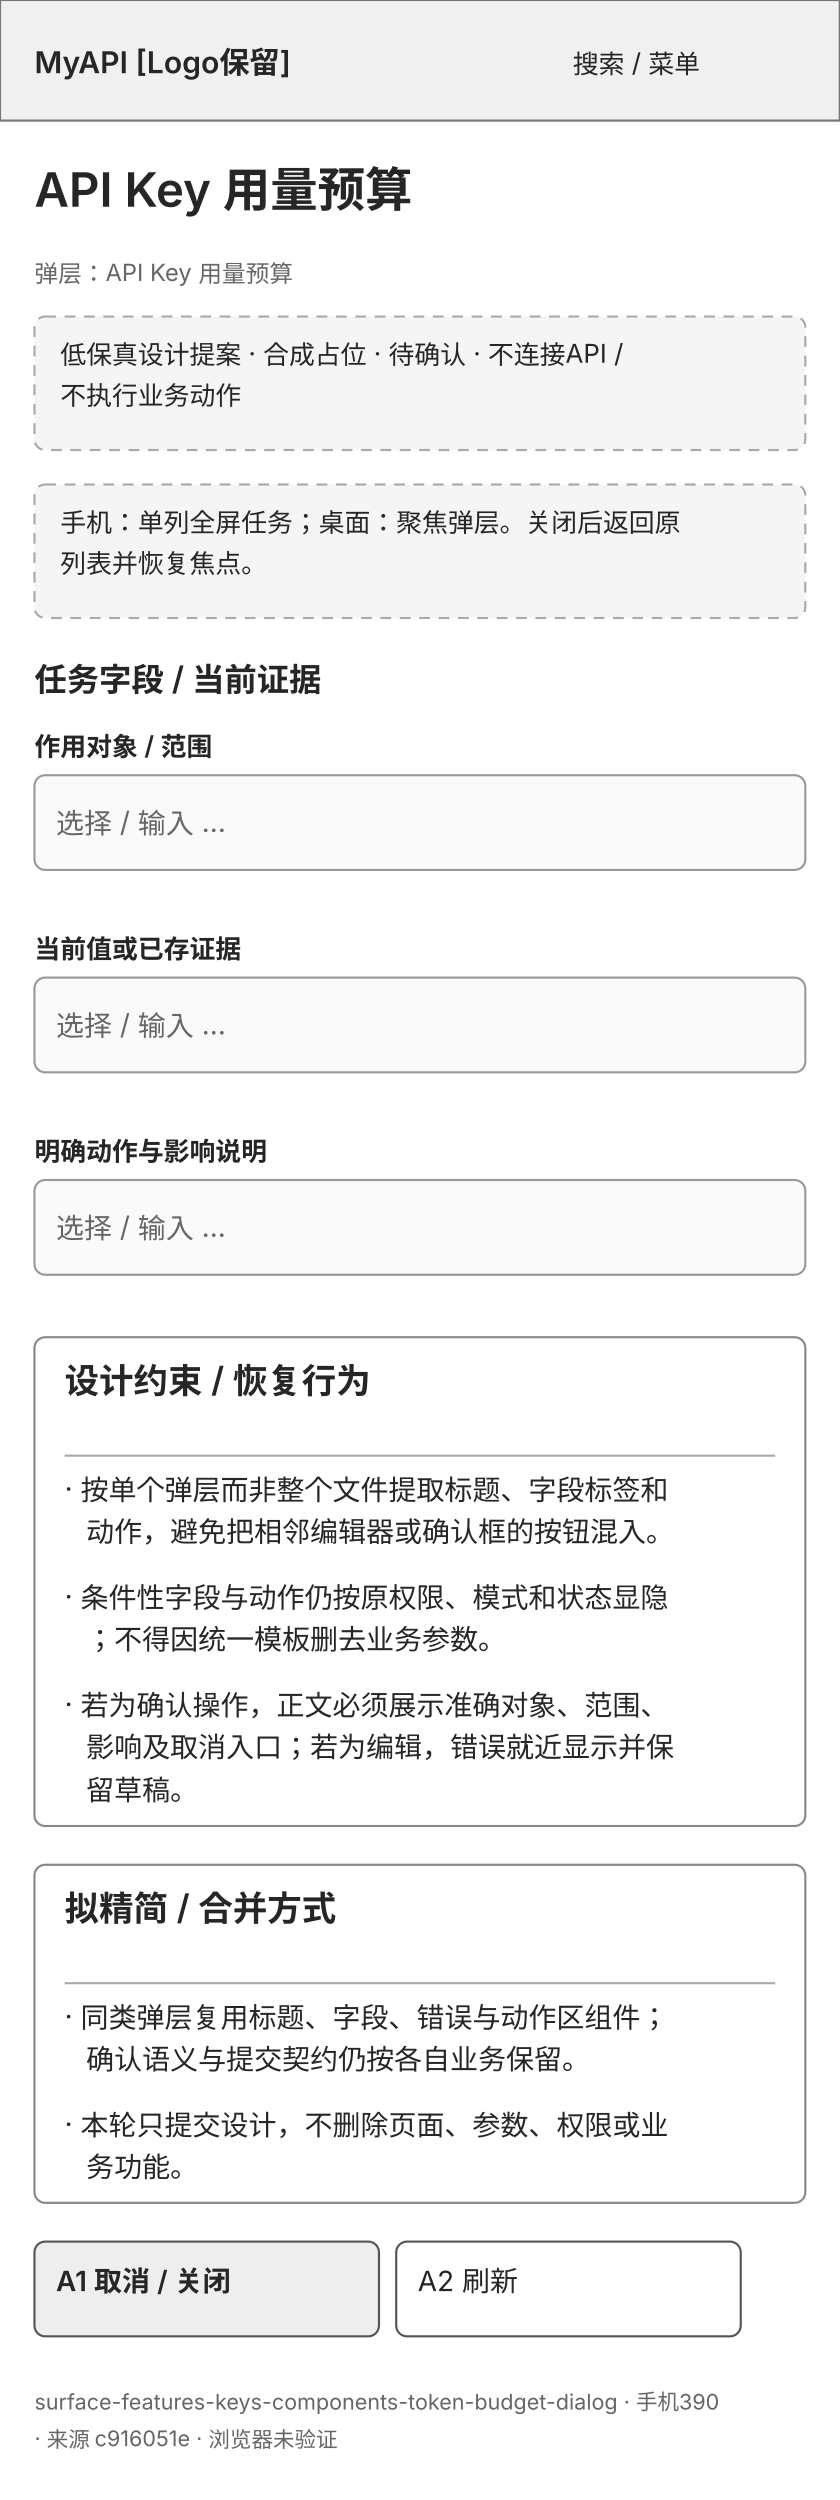
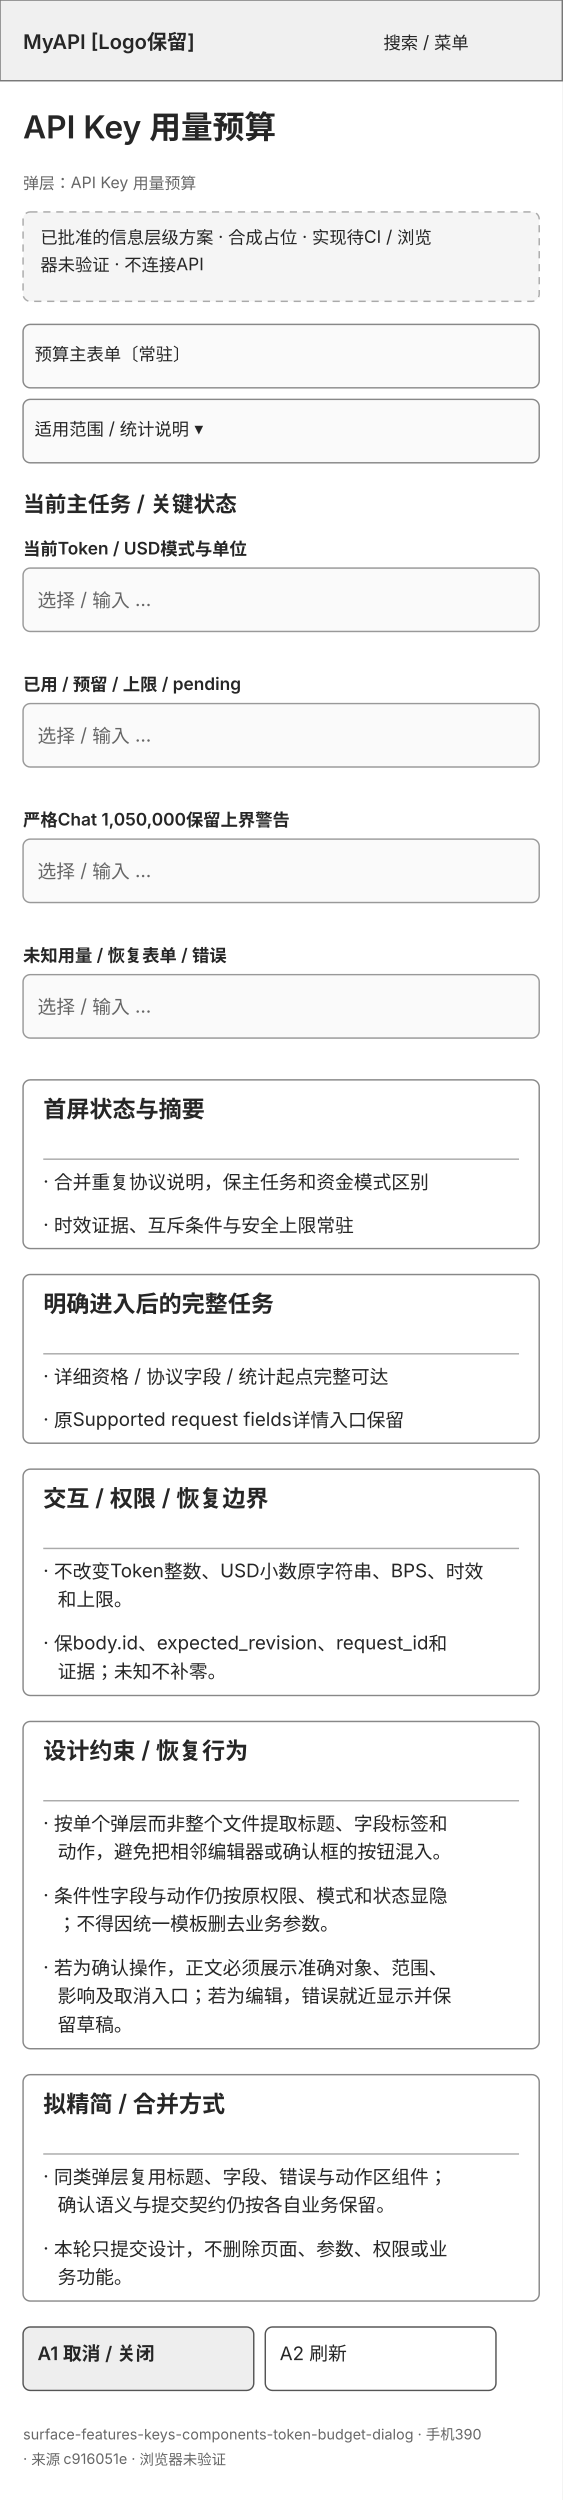
- <svg xmlns="http://www.w3.org/2000/svg" width="390" height="1161" viewBox="0 0 390 1161" role="img" aria-labelledby="title desc">
+ <svg xmlns="http://www.w3.org/2000/svg" width="390" height="1734" viewBox="0 0 390 1734" role="img" aria-labelledby="title desc">
  <rect width="100%" height="100%" fill="#ffffff" />
  <g font-family="system-ui, -apple-system, BlinkMacSystemFont, sans-serif">
    <rect x="0" y="0" width="390" height="56" rx="0" fill="#f0f0f0" stroke="#777777" />
    <text x="16" y="34" font-size="14" font-weight="600" fill="#262626">MyAPI  [Logo保留]</text>
    <text x="266" y="34" font-size="12" font-weight="normal" fill="#262626">搜索  /  菜单</text>
    <text x="16" y="96" font-size="22" font-weight="600" fill="#262626">API Key 用量预算</text>
    <text x="16" y="131" font-size="11" font-weight="normal" fill="#666666">弹层：API Key 用量预算</text>
    <rect x="16" y="147" width="358" height="62" rx="5" fill="#f5f5f5" stroke="#aaaaaa" stroke-dasharray="5 4" />
-     <text x="28" y="169" font-size="12" font-weight="normal" fill="#262626">低保真设计提案 · 合成占位 · 待确认 · 不连接API / </text>
-     <text x="28" y="188" font-size="12" font-weight="normal" fill="#262626">不执行业务动作</text>
-     <rect x="16" y="225" width="358" height="62" rx="5" fill="#f5f5f5" stroke="#aaaaaa" stroke-dasharray="5 4" />
-     <text x="28" y="247" font-size="12" font-weight="normal" fill="#262626">手机：单列全屏任务；桌面：聚焦弹层。关闭后返回原</text>
-     <text x="28" y="266" font-size="12" font-weight="normal" fill="#262626">列表并恢复焦点。</text>
-     <text x="16" y="321" font-size="15" font-weight="600" fill="#262626">任务字段 / 当前证据</text>
-     <text x="16.0" y="351" font-size="12" font-weight="600" fill="#262626">作用对象 / 范围</text>
-     <rect x="16.0" y="360" width="358.0" height="44" rx="5" fill="#fafafa" stroke="#999999" />
-     <text x="26.0" y="387" font-size="13" font-weight="normal" fill="#666666">选择 / 输入 …</text>
-     <text x="16.0" y="445" font-size="12" font-weight="600" fill="#262626">当前值或已存证据</text>
-     <rect x="16.0" y="454" width="358.0" height="44" rx="5" fill="#fafafa" stroke="#999999" />
-     <text x="26.0" y="481" font-size="13" font-weight="normal" fill="#666666">选择 / 输入 …</text>
-     <text x="16.0" y="539" font-size="12" font-weight="600" fill="#262626">明确动作与影响说明</text>
-     <rect x="16.0" y="548" width="358.0" height="44" rx="5" fill="#fafafa" stroke="#999999" />
-     <text x="26.0" y="575" font-size="13" font-weight="normal" fill="#666666">选择 / 输入 …</text>
-     <rect x="16" y="621" width="358" height="227" rx="5" fill="#ffffff" stroke="#888888" />
-     <text x="30" y="647" font-size="16" font-weight="600" fill="#262626">设计约束 / 恢复行为</text>
-     <line x1="30" y1="676" x2="360" y2="676" stroke="#aaaaaa" />
-     <text x="30" y="696" font-size="13" font-weight="normal" fill="#262626">· 按单个弹层而非整个文件提取标题、字段标签和</text>
-     <text x="40" y="716" font-size="13" font-weight="normal" fill="#262626">动作，避免把相邻编辑器或确认框的按钮混入。</text>
-     <text x="30" y="746" font-size="13" font-weight="normal" fill="#262626">· 条件性字段与动作仍按原权限、模式和状态显隐</text>
-     <text x="40" y="766" font-size="13" font-weight="normal" fill="#262626">；不得因统一模板删去业务参数。</text>
-     <text x="30" y="796" font-size="13" font-weight="normal" fill="#262626">· 若为确认操作，正文必须展示准确对象、范围、</text>
-     <text x="40" y="816" font-size="13" font-weight="normal" fill="#262626">影响及取消入口；若为编辑，错误就近显示并保</text>
-     <text x="40" y="836" font-size="13" font-weight="normal" fill="#262626">留草稿。</text>
-     <rect x="16" y="866" width="358" height="157" rx="5" fill="#ffffff" stroke="#888888" />
-     <text x="30" y="892" font-size="16" font-weight="600" fill="#262626">拟精简 / 合并方式</text>
-     <line x1="30" y1="921" x2="360" y2="921" stroke="#aaaaaa" />
-     <text x="30" y="941" font-size="13" font-weight="normal" fill="#262626">· 同类弹层复用标题、字段、错误与动作区组件；</text>
-     <text x="40" y="961" font-size="13" font-weight="normal" fill="#262626">确认语义与提交契约仍按各自业务保留。</text>
-     <text x="30" y="991" font-size="13" font-weight="normal" fill="#262626">· 本轮只提交设计，不删除页面、参数、权限或业</text>
-     <text x="40" y="1011" font-size="13" font-weight="normal" fill="#262626">务功能。</text>
-     <rect x="16" y="1041" width="160" height="44" rx="5" fill="#eeeeee" stroke="#555555" />
-     <text x="26" y="1064" font-size="13" font-weight="600" fill="#262626">A1 取消 / 关闭</text>
-     <rect x="184" y="1041" width="160" height="44" rx="5" fill="#ffffff" stroke="#555555" />
-     <text x="194" y="1064" font-size="13" font-weight="normal" fill="#262626">A2 刷新</text>
-     <text x="16" y="1119" font-size="10" font-weight="normal" fill="#666666">surface-features-keys-components-token-budget-dialog · 手机390 </text>
-     <text x="16" y="1136" font-size="10" font-weight="normal" fill="#666666">· 来源 c916051e · 浏览器未验证</text>
+     <text x="28" y="169" font-size="12" font-weight="normal" fill="#262626">已批准的信息层级方案 · 合成占位 · 实现待CI / 浏览</text>
+     <text x="28" y="188" font-size="12" font-weight="normal" fill="#262626">器未验证 · 不连接API</text>
+     <rect x="16.0" y="225" width="358.0" height="44" rx="5" fill="#fafafa" stroke="#888888" />
+     <text x="24.0" y="250" font-size="12" font-weight="normal" fill="#262626">预算主表单〔常驻〕</text>
+     <rect x="16.0" y="277" width="358.0" height="44" rx="5" fill="#fafafa" stroke="#888888" />
+     <text x="24.0" y="302" font-size="12" font-weight="normal" fill="#262626">适用范围 / 统计说明 ▾</text>
+     <text x="16" y="355" font-size="15" font-weight="600" fill="#262626">当前主任务 / 关键状态</text>
+     <text x="16.0" y="385" font-size="12" font-weight="600" fill="#262626">当前Token / USD模式与单位</text>
+     <rect x="16.0" y="394" width="358.0" height="44" rx="5" fill="#fafafa" stroke="#999999" />
+     <text x="26.0" y="421" font-size="13" font-weight="normal" fill="#666666">选择 / 输入 …</text>
+     <text x="16.0" y="479" font-size="12" font-weight="600" fill="#262626">已用 / 预留 / 上限 / pending</text>
+     <rect x="16.0" y="488" width="358.0" height="44" rx="5" fill="#fafafa" stroke="#999999" />
+     <text x="26.0" y="515" font-size="13" font-weight="normal" fill="#666666">选择 / 输入 …</text>
+     <text x="16.0" y="573" font-size="12" font-weight="600" fill="#262626">严格Chat 1,050,000保留上界警告</text>
+     <rect x="16.0" y="582" width="358.0" height="44" rx="5" fill="#fafafa" stroke="#999999" />
+     <text x="26.0" y="609" font-size="13" font-weight="normal" fill="#666666">选择 / 输入 …</text>
+     <text x="16.0" y="667" font-size="12" font-weight="600" fill="#262626">未知用量 / 恢复表单 / 错误</text>
+     <rect x="16.0" y="676" width="358.0" height="44" rx="5" fill="#fafafa" stroke="#999999" />
+     <text x="26.0" y="703" font-size="13" font-weight="normal" fill="#666666">选择 / 输入 …</text>
+     <rect x="16" y="749" width="358" height="117" rx="5" fill="#ffffff" stroke="#888888" />
+     <text x="30" y="775" font-size="16" font-weight="600" fill="#262626">首屏状态与摘要</text>
+     <line x1="30" y1="804" x2="360" y2="804" stroke="#aaaaaa" />
+     <text x="30" y="824" font-size="13" font-weight="normal" fill="#262626">· 合并重复协议说明，保主任务和资金模式区别</text>
+     <text x="30" y="854" font-size="13" font-weight="normal" fill="#262626">· 时效证据、互斥条件与安全上限常驻</text>
+     <rect x="16" y="884" width="358" height="117" rx="5" fill="#ffffff" stroke="#888888" />
+     <text x="30" y="910" font-size="16" font-weight="600" fill="#262626">明确进入后的完整任务</text>
+     <line x1="30" y1="939" x2="360" y2="939" stroke="#aaaaaa" />
+     <text x="30" y="959" font-size="13" font-weight="normal" fill="#262626">· 详细资格 / 协议字段 / 统计起点完整可达</text>
+     <text x="30" y="989" font-size="13" font-weight="normal" fill="#262626">· 原Supported request fields详情入口保留</text>
+     <rect x="16" y="1019" width="358" height="157" rx="5" fill="#ffffff" stroke="#888888" />
+     <text x="30" y="1045" font-size="16" font-weight="600" fill="#262626">交互 / 权限 / 恢复边界</text>
+     <line x1="30" y1="1074" x2="360" y2="1074" stroke="#aaaaaa" />
+     <text x="30" y="1094" font-size="13" font-weight="normal" fill="#262626">· 不改变Token整数、USD小数原字符串、BPS、时效</text>
+     <text x="40" y="1114" font-size="13" font-weight="normal" fill="#262626">和上限。</text>
+     <text x="30" y="1144" font-size="13" font-weight="normal" fill="#262626">· 保body.id、expected_revision、request_id和</text>
+     <text x="40" y="1164" font-size="13" font-weight="normal" fill="#262626">证据；未知不补零。</text>
+     <rect x="16" y="1194" width="358" height="227" rx="5" fill="#ffffff" stroke="#888888" />
+     <text x="30" y="1220" font-size="16" font-weight="600" fill="#262626">设计约束 / 恢复行为</text>
+     <line x1="30" y1="1249" x2="360" y2="1249" stroke="#aaaaaa" />
+     <text x="30" y="1269" font-size="13" font-weight="normal" fill="#262626">· 按单个弹层而非整个文件提取标题、字段标签和</text>
+     <text x="40" y="1289" font-size="13" font-weight="normal" fill="#262626">动作，避免把相邻编辑器或确认框的按钮混入。</text>
+     <text x="30" y="1319" font-size="13" font-weight="normal" fill="#262626">· 条件性字段与动作仍按原权限、模式和状态显隐</text>
+     <text x="40" y="1339" font-size="13" font-weight="normal" fill="#262626">；不得因统一模板删去业务参数。</text>
+     <text x="30" y="1369" font-size="13" font-weight="normal" fill="#262626">· 若为确认操作，正文必须展示准确对象、范围、</text>
+     <text x="40" y="1389" font-size="13" font-weight="normal" fill="#262626">影响及取消入口；若为编辑，错误就近显示并保</text>
+     <text x="40" y="1409" font-size="13" font-weight="normal" fill="#262626">留草稿。</text>
+     <rect x="16" y="1439" width="358" height="157" rx="5" fill="#ffffff" stroke="#888888" />
+     <text x="30" y="1465" font-size="16" font-weight="600" fill="#262626">拟精简 / 合并方式</text>
+     <line x1="30" y1="1494" x2="360" y2="1494" stroke="#aaaaaa" />
+     <text x="30" y="1514" font-size="13" font-weight="normal" fill="#262626">· 同类弹层复用标题、字段、错误与动作区组件；</text>
+     <text x="40" y="1534" font-size="13" font-weight="normal" fill="#262626">确认语义与提交契约仍按各自业务保留。</text>
+     <text x="30" y="1564" font-size="13" font-weight="normal" fill="#262626">· 本轮只提交设计，不删除页面、参数、权限或业</text>
+     <text x="40" y="1584" font-size="13" font-weight="normal" fill="#262626">务功能。</text>
+     <rect x="16" y="1614" width="160" height="44" rx="5" fill="#eeeeee" stroke="#555555" />
+     <text x="26" y="1637" font-size="13" font-weight="600" fill="#262626">A1 取消 / 关闭</text>
+     <rect x="184" y="1614" width="160" height="44" rx="5" fill="#ffffff" stroke="#555555" />
+     <text x="194" y="1637" font-size="13" font-weight="normal" fill="#262626">A2 刷新</text>
+     <text x="16" y="1692" font-size="10" font-weight="normal" fill="#666666">surface-features-keys-components-token-budget-dialog · 手机390 </text>
+     <text x="16" y="1709" font-size="10" font-weight="normal" fill="#666666">· 来源 c916051e · 浏览器未验证</text>
  </g>
</svg>
